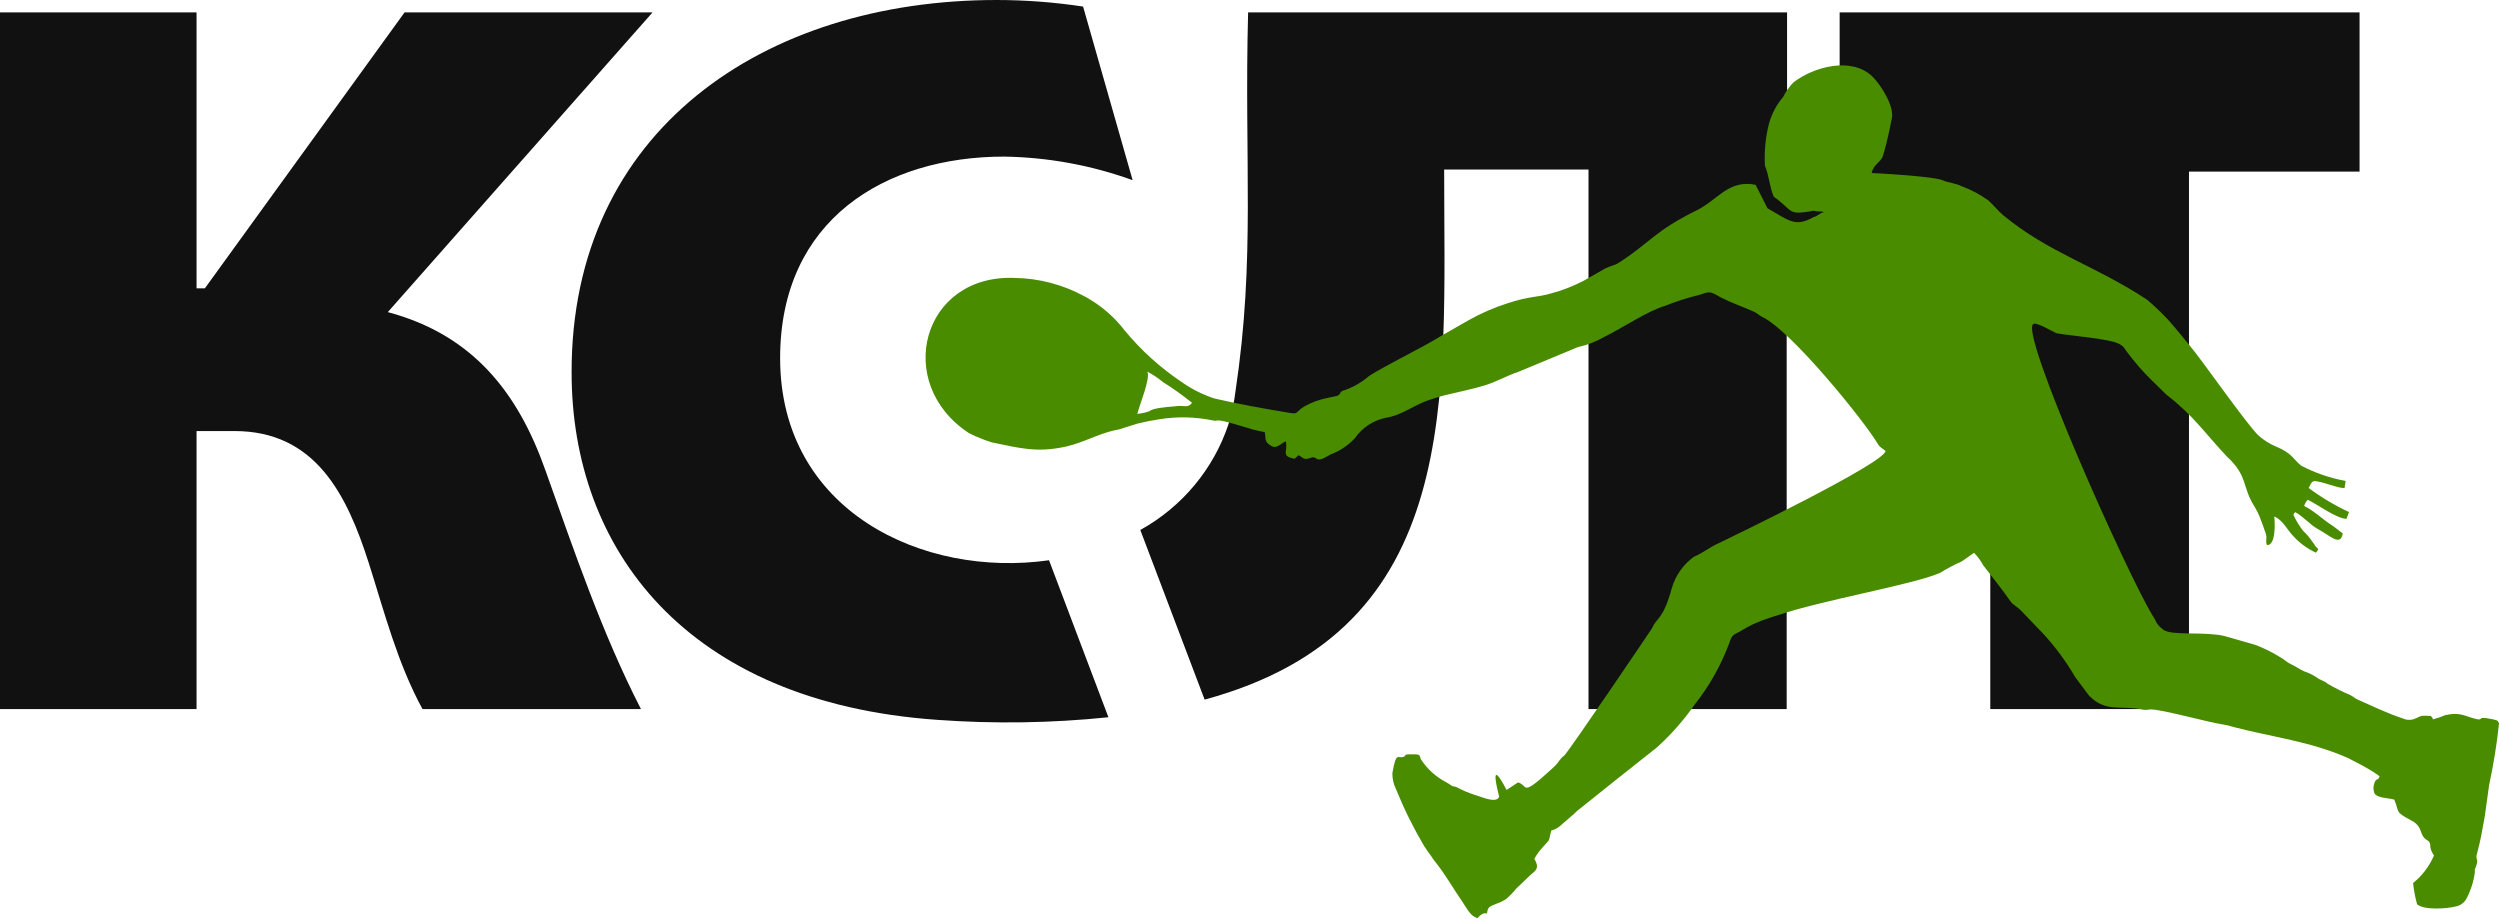
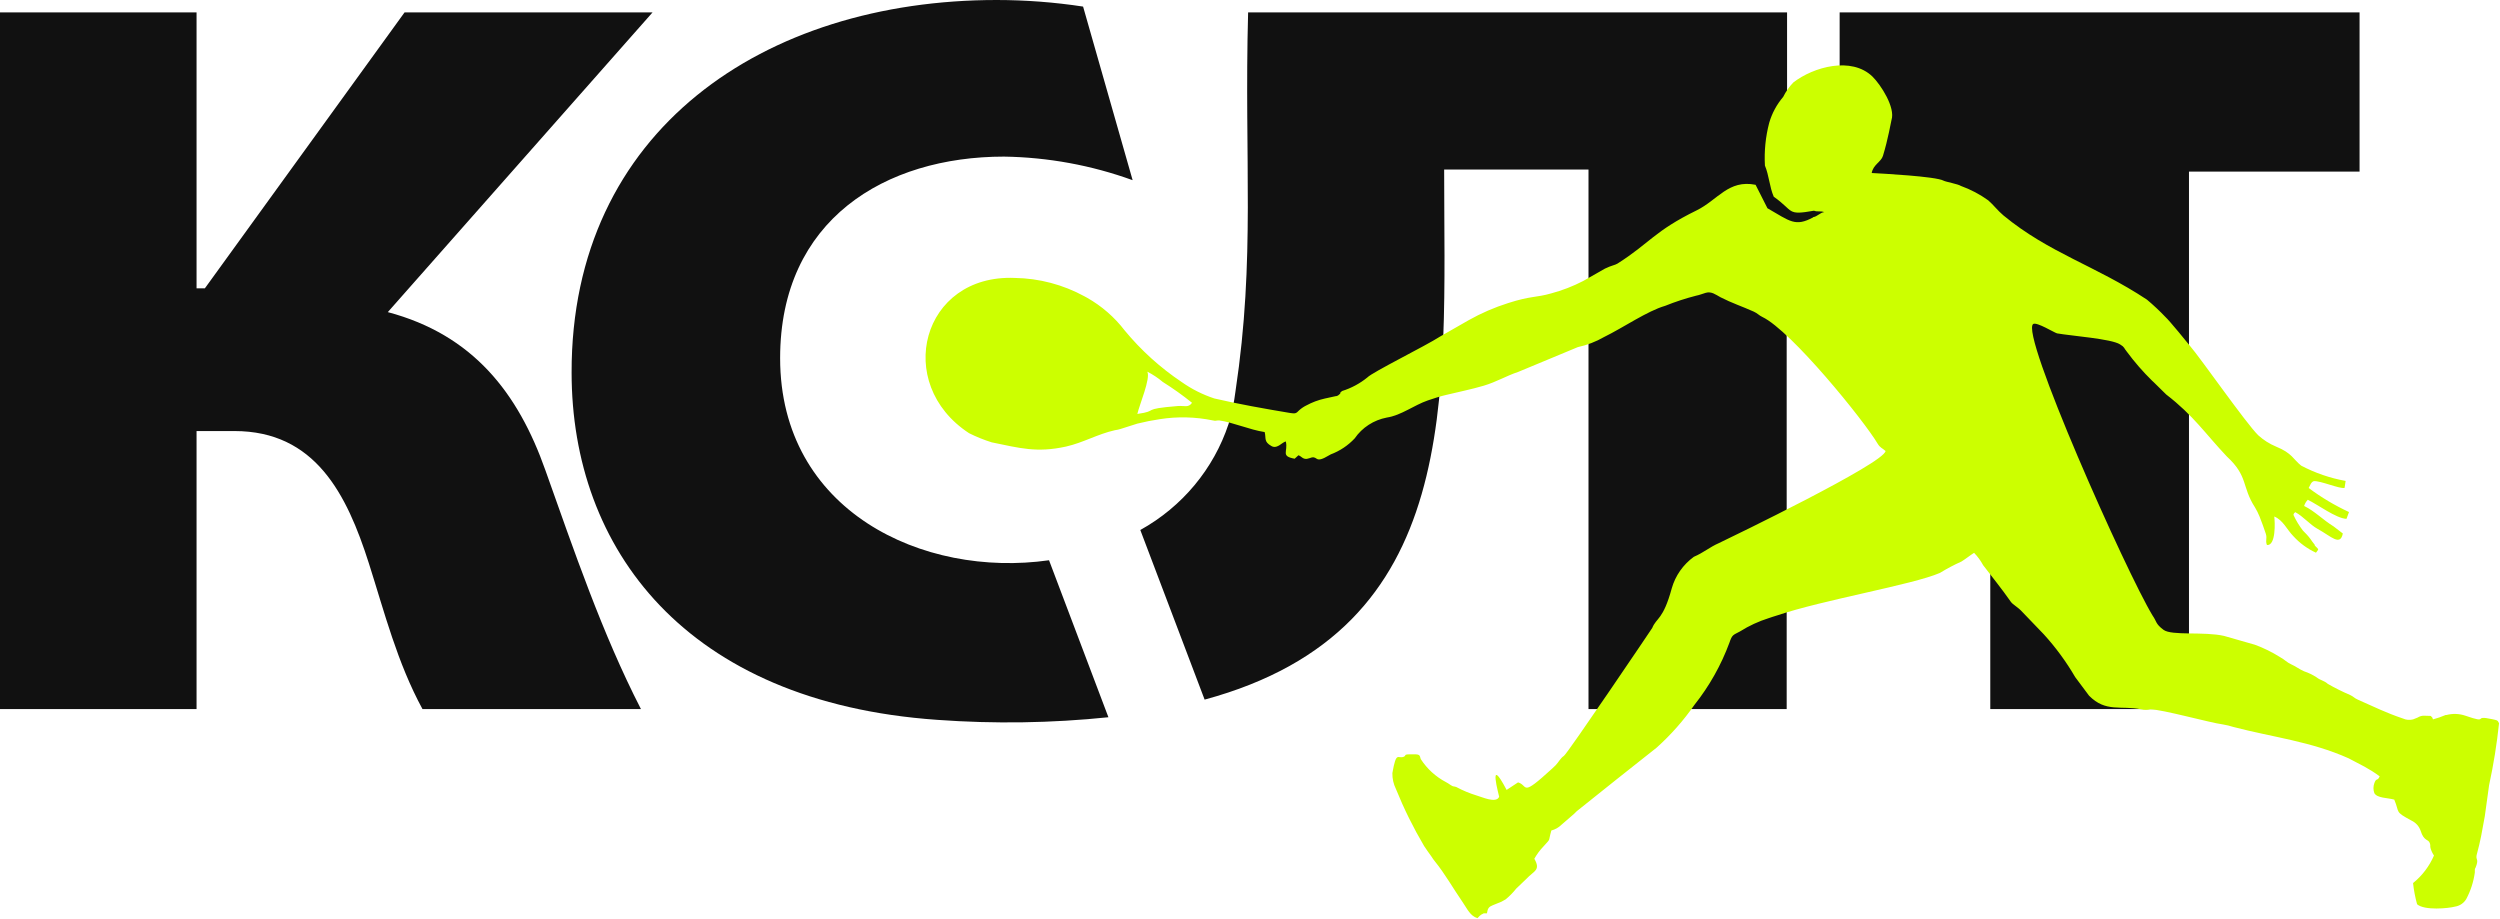
<svg xmlns="http://www.w3.org/2000/svg" width="98" height="36" viewBox="0 0 98 36" fill="none">
  <path fill-rule="evenodd" clip-rule="evenodd" d="M0 0.486V27.795H7.705V16.897H9.187C12.355 16.897 13.595 19.366 14.46 22.083C15.078 24.027 15.572 25.972 16.561 27.795H25.125C23.603 24.834 22.491 21.553 21.379 18.433C20.307 15.395 18.538 13.124 15.202 12.235L25.58 0.486H15.859L8.031 11.302H7.705V0.486H0ZM70.038 6.728H72.114V0.486H92.495V6.728H85.808V27.795H78.019V8.866L73.107 7.087V9.416H70.038V27.795H62.269V6.645H56.611C56.611 15.633 57.387 24.669 47.221 27.425L44.7 20.776C46.342 19.865 47.577 18.382 48.16 16.619C48.288 16.199 48.379 15.768 48.432 15.331C49.218 10.101 48.768 6.319 48.926 0.486H70.053V6.728H70.038ZM43.45 28.116C41.221 28.346 38.975 28.381 36.739 28.218C26.855 27.527 22.407 21.49 22.407 14.607C22.387 5.104 29.963 0 39.067 0C40.202 0.001 41.335 0.087 42.457 0.258L44.399 7.063C42.784 6.477 41.079 6.165 39.358 6.139C34.703 6.139 30.581 8.609 30.581 14.038C30.581 20.032 36.18 22.666 41.122 21.962L43.45 28.116Z" fill="#111111" />
-   <path fill-rule="evenodd" clip-rule="evenodd" d="M71.073 8.523C70.371 8.897 70.178 8.678 69.284 8.163L68.819 7.244C67.752 7.03 67.337 7.842 66.501 8.25C64.846 9.062 64.678 9.524 63.408 10.331C63.309 10.394 63.185 10.399 62.913 10.53L62.059 11.016C61.659 11.223 61.238 11.386 60.803 11.502C60.21 11.672 60.003 11.595 59.118 11.881C58.58 12.051 58.061 12.276 57.571 12.552L56.449 13.194C55.861 13.573 53.795 14.589 53.598 14.798C53.306 15.035 52.97 15.215 52.609 15.328C52.466 15.435 52.609 15.381 52.486 15.474C52.449 15.51 52.4 15.531 52.347 15.532L51.927 15.624C51.677 15.68 51.436 15.77 51.211 15.892C51.106 15.943 51.01 16.008 50.924 16.086C50.81 16.208 50.776 16.222 50.568 16.188C49.58 16.023 48.537 15.838 47.603 15.62C47.144 15.469 46.711 15.251 46.318 14.973C45.48 14.411 44.729 13.731 44.089 12.956C43.688 12.432 43.184 11.994 42.607 11.668L42.508 11.614C41.672 11.158 40.736 10.91 39.78 10.895C36.133 10.744 35.011 15.036 37.986 16.98C38.272 17.124 38.57 17.244 38.876 17.34C39.973 17.564 40.635 17.758 41.786 17.506C42.473 17.35 43.017 17.019 43.704 16.864C43.779 16.854 43.854 16.838 43.926 16.815L44.584 16.606C44.875 16.534 45.17 16.475 45.468 16.431C46.156 16.323 46.857 16.34 47.539 16.48C47.697 16.514 47.623 16.48 47.791 16.48C48.32 16.553 48.992 16.849 49.575 16.937C49.639 17.185 49.531 17.311 49.842 17.486C49.98 17.569 50.119 17.486 50.262 17.379L50.331 17.335C50.405 17.297 50.331 17.335 50.405 17.306C50.499 17.71 50.188 17.88 50.751 17.982L50.899 17.846C51.038 17.899 51.058 18.001 51.231 17.987C51.294 17.973 51.357 17.955 51.418 17.933C51.666 17.88 51.542 18.186 52.095 17.851L52.165 17.812C52.523 17.677 52.844 17.463 53.104 17.185C53.397 16.759 53.85 16.466 54.364 16.368C54.922 16.285 55.431 15.882 55.97 15.697C56.197 15.62 56.464 15.532 56.682 15.483C57.176 15.362 57.67 15.265 58.164 15.119C58.658 14.973 59.054 14.73 59.513 14.579L61.851 13.607C62.214 13.529 62.563 13.394 62.884 13.209C63.63 12.844 64.579 12.188 65.276 11.988C65.671 11.829 66.078 11.695 66.492 11.59C66.625 11.566 66.743 11.512 66.867 11.478C67.09 11.415 67.248 11.546 67.445 11.653C67.88 11.877 68.31 12.018 68.75 12.217C68.908 12.29 68.943 12.358 69.086 12.426C70.213 12.965 73.074 16.49 73.608 17.399C73.707 17.559 73.781 17.559 73.914 17.68C73.845 18.167 67.875 21.054 67.386 21.287C67.015 21.448 66.793 21.657 66.398 21.827C65.978 22.133 65.674 22.567 65.533 23.062C65.192 24.311 64.935 24.204 64.767 24.617C64.732 24.675 61.451 29.532 61.307 29.629C61.164 29.726 61.095 29.881 60.981 29.998L60.848 30.125C59.587 31.281 59.923 30.79 59.508 30.669L59.059 30.965C58.293 29.507 58.772 31.223 58.767 31.233C58.654 31.51 58.075 31.233 57.887 31.184C57.608 31.099 57.338 30.987 57.082 30.849C56.958 30.81 56.983 30.849 56.869 30.776C56.756 30.703 56.766 30.703 56.682 30.659C56.278 30.447 55.938 30.135 55.693 29.755C55.639 29.59 55.693 29.556 55.258 29.57C55.021 29.57 55.13 29.619 55.031 29.663C54.794 29.765 54.739 29.41 54.581 30.304C54.577 30.52 54.624 30.733 54.72 30.927C55.032 31.699 55.402 32.448 55.827 33.167C55.92 33.313 56.014 33.435 56.113 33.576C56.153 33.642 56.198 33.705 56.247 33.765C56.642 34.251 56.963 34.825 57.329 35.355L57.373 35.423C57.512 35.622 57.635 35.909 57.917 35.992C58.006 35.909 57.962 35.928 58.07 35.851L58.164 35.802C58.233 35.802 58.164 35.802 58.288 35.802C58.317 35.603 58.367 35.544 58.515 35.486L58.861 35.345C58.914 35.312 58.968 35.281 59.024 35.253C59.176 35.128 59.313 34.988 59.434 34.835L59.84 34.446C60.126 34.135 60.408 34.12 60.146 33.663C60.245 33.487 60.366 33.324 60.507 33.177C60.813 32.832 60.675 33.041 60.813 32.555C60.961 32.517 61.095 32.442 61.203 32.336L61.698 31.908L61.811 31.797C62.844 30.965 63.897 30.134 64.94 29.308C65.498 28.807 65.995 28.244 66.422 27.631C67.005 26.896 67.467 26.076 67.791 25.2C67.905 24.865 67.939 24.899 68.206 24.753C68.56 24.53 68.942 24.354 69.343 24.228C69.457 24.194 69.546 24.155 69.659 24.126C71.463 23.514 74.967 22.925 76.044 22.459C76.316 22.292 76.598 22.142 76.889 22.012C77.077 21.895 77.221 21.773 77.384 21.671C77.525 21.816 77.644 21.98 77.74 22.157C78.11 22.643 78.466 23.076 78.822 23.587C78.911 23.713 79.094 23.786 79.281 23.995L80.117 24.865C80.586 25.38 80.998 25.942 81.347 26.542L81.891 27.271C82.548 27.937 83.131 27.645 83.942 27.806C84.057 27.834 84.177 27.834 84.293 27.806C84.752 27.806 86.625 28.331 87.144 28.399C87.28 28.421 87.414 28.454 87.544 28.496C89.106 28.904 90.574 29.06 92.066 29.726L92.694 30.056C92.898 30.168 93.095 30.293 93.282 30.431C93.198 30.64 93.154 30.47 93.075 30.698C93.028 30.825 93.028 30.965 93.075 31.092C93.188 31.291 93.598 31.272 93.855 31.345C94.078 31.874 93.855 31.802 94.528 32.166C94.612 32.205 94.687 32.261 94.749 32.329C94.811 32.398 94.859 32.478 94.888 32.565C95.022 32.992 95.19 32.881 95.249 33.051C95.288 33.172 95.249 33.158 95.279 33.255C95.308 33.355 95.353 33.45 95.412 33.537C95.231 33.956 94.95 34.327 94.592 34.616C94.622 34.897 94.675 35.175 94.75 35.447C95.041 35.7 95.98 35.608 96.233 35.54C96.324 35.526 96.412 35.492 96.489 35.441C96.566 35.389 96.63 35.322 96.677 35.243C96.85 34.918 96.963 34.566 97.013 34.203C97.013 33.96 97.013 34.135 97.082 33.901C97.152 33.668 97.053 33.717 97.082 33.527C97.251 32.895 97.28 32.672 97.404 31.996L97.572 30.781C97.746 29.978 97.877 29.167 97.962 28.35C97.898 28.219 97.888 28.238 97.685 28.19C96.885 28.015 97.626 28.394 96.638 28.054C96.399 27.973 96.141 27.965 95.896 28.029H95.867C95.706 28.097 95.541 28.154 95.373 28.2C95.328 28.093 95.373 28.156 95.284 28.064C95.037 28.064 94.953 28.02 94.765 28.131L94.592 28.2C94.46 28.235 94.32 28.223 94.196 28.166C93.519 27.937 93.079 27.713 92.437 27.431C92.274 27.359 92.274 27.315 92.131 27.247C91.829 27.118 91.535 26.972 91.251 26.809C91.103 26.673 90.959 26.673 90.811 26.552C90.657 26.452 90.491 26.372 90.317 26.314C90.099 26.216 90.001 26.124 89.823 26.046C89.645 25.968 89.561 25.857 89.378 25.759C89.067 25.563 88.736 25.4 88.389 25.273L87.184 24.928C86.398 24.748 85.133 24.928 84.811 24.69C84.49 24.452 84.55 24.369 84.382 24.131C83.349 22.43 79.148 13.009 79.706 12.698C79.85 12.62 80.517 13.034 80.635 13.068C81.219 13.17 82.766 13.281 83.106 13.5C83.294 13.612 83.25 13.641 83.373 13.787C83.672 14.191 84.002 14.571 84.362 14.924L84.421 14.978L84.915 15.464C85.988 16.29 86.433 16.985 87.292 17.894C88.142 18.677 87.866 19.071 88.394 19.887C88.463 20.001 88.522 20.12 88.572 20.242C88.627 20.369 88.78 20.796 88.82 20.923C88.884 21.132 88.79 21.166 88.864 21.365C89.22 21.399 89.18 20.461 89.151 20.247C89.496 20.388 89.645 20.758 89.897 21.015C90.146 21.289 90.448 21.511 90.786 21.666L90.865 21.559C90.9 21.511 90.791 21.453 90.737 21.38V21.355L90.643 21.234C90.557 21.102 90.456 20.979 90.342 20.869L90.272 20.796C90.131 20.612 90.01 20.413 89.912 20.203C89.882 20.13 89.976 20.082 89.976 20.077C90.292 20.247 90.544 20.563 90.851 20.733C91.384 21.025 91.735 21.423 91.839 20.913L91.478 20.636C91.058 20.378 90.742 20.038 90.322 19.834C90.35 19.743 90.399 19.66 90.465 19.591C90.851 19.776 91.582 20.325 91.982 20.339L92.081 20.072C91.522 19.813 90.992 19.497 90.5 19.129C90.559 19.027 90.589 18.901 90.697 18.862C90.95 18.833 91.73 19.178 91.908 19.124L91.948 18.852C91.34 18.743 90.753 18.541 90.208 18.254C89.892 18.006 89.862 17.768 89.22 17.506C88.963 17.399 88.728 17.249 88.523 17.063C88.029 16.577 86.269 14.045 85.839 13.549C85.8 13.495 85.024 12.547 84.895 12.436C84.663 12.192 84.418 11.962 84.159 11.745C82.138 10.409 80.334 9.927 78.535 8.445C78.303 8.25 78.155 8.041 77.937 7.852C77.608 7.616 77.247 7.426 76.865 7.288C76.761 7.215 76.267 7.127 76.193 7.084C75.891 6.914 73.746 6.802 73.371 6.782C73.425 6.457 73.737 6.35 73.811 6.112C74.008 5.475 74.132 4.755 74.147 4.702C74.305 4.216 73.727 3.321 73.4 3.001C72.58 2.208 71.093 2.617 70.297 3.234C70.137 3.401 70.003 3.591 69.901 3.798C69.648 4.095 69.461 4.441 69.353 4.814C69.21 5.361 69.153 5.926 69.185 6.491C69.348 6.88 69.363 7.322 69.531 7.711C70.341 8.284 70.025 8.45 71.107 8.26C71.256 8.314 71.359 8.26 71.508 8.314C71.34 8.338 71.241 8.489 71.073 8.513V8.523ZM44.584 16.227C44.663 15.867 45.112 14.832 44.974 14.569C45.192 14.681 45.396 14.816 45.582 14.973C45.98 15.223 46.363 15.495 46.728 15.79C46.585 15.994 46.427 15.897 46.175 15.916C44.668 16.038 45.468 16.101 44.584 16.227Z" fill="#4A8C00" />
+   <path fill-rule="evenodd" clip-rule="evenodd" d="M71.073 8.523C70.371 8.897 70.178 8.678 69.284 8.163L68.819 7.244C67.752 7.03 67.337 7.842 66.501 8.25C64.846 9.062 64.678 9.524 63.408 10.331C63.309 10.394 63.185 10.399 62.913 10.53L62.059 11.016C61.659 11.223 61.238 11.386 60.803 11.502C60.21 11.672 60.003 11.595 59.118 11.881C58.58 12.051 58.061 12.276 57.571 12.552L56.449 13.194C55.861 13.573 53.795 14.589 53.598 14.798C53.306 15.035 52.97 15.215 52.609 15.328C52.466 15.435 52.609 15.381 52.486 15.474C52.449 15.51 52.4 15.531 52.347 15.532L51.927 15.624C51.677 15.68 51.436 15.77 51.211 15.892C51.106 15.943 51.01 16.008 50.924 16.086C50.81 16.208 50.776 16.222 50.568 16.188C49.58 16.023 48.537 15.838 47.603 15.62C47.144 15.469 46.711 15.251 46.318 14.973C45.48 14.411 44.729 13.731 44.089 12.956C43.688 12.432 43.184 11.994 42.607 11.668L42.508 11.614C41.672 11.158 40.736 10.91 39.78 10.895C36.133 10.744 35.011 15.036 37.986 16.98C38.272 17.124 38.57 17.244 38.876 17.34C39.973 17.564 40.635 17.758 41.786 17.506C42.473 17.35 43.017 17.019 43.704 16.864C43.779 16.854 43.854 16.838 43.926 16.815L44.584 16.606C44.875 16.534 45.17 16.475 45.468 16.431C46.156 16.323 46.857 16.34 47.539 16.48C47.697 16.514 47.623 16.48 47.791 16.48C48.32 16.553 48.992 16.849 49.575 16.937C49.639 17.185 49.531 17.311 49.842 17.486C49.98 17.569 50.119 17.486 50.262 17.379L50.331 17.335C50.405 17.297 50.331 17.335 50.405 17.306C50.499 17.71 50.188 17.88 50.751 17.982L50.899 17.846C51.038 17.899 51.058 18.001 51.231 17.987C51.294 17.973 51.357 17.955 51.418 17.933C51.666 17.88 51.542 18.186 52.095 17.851L52.165 17.812C52.523 17.677 52.844 17.463 53.104 17.185C53.397 16.759 53.85 16.466 54.364 16.368C54.922 16.285 55.431 15.882 55.97 15.697C56.197 15.62 56.464 15.532 56.682 15.483C57.176 15.362 57.67 15.265 58.164 15.119C58.658 14.973 59.054 14.73 59.513 14.579L61.851 13.607C62.214 13.529 62.563 13.394 62.884 13.209C63.63 12.844 64.579 12.188 65.276 11.988C65.671 11.829 66.078 11.695 66.492 11.59C66.625 11.566 66.743 11.512 66.867 11.478C67.09 11.415 67.248 11.546 67.445 11.653C67.88 11.877 68.31 12.018 68.75 12.217C68.908 12.29 68.943 12.358 69.086 12.426C70.213 12.965 73.074 16.49 73.608 17.399C73.707 17.559 73.781 17.559 73.914 17.68C73.845 18.167 67.875 21.054 67.386 21.287C67.015 21.448 66.793 21.657 66.398 21.827C65.978 22.133 65.674 22.567 65.533 23.062C65.192 24.311 64.935 24.204 64.767 24.617C64.732 24.675 61.451 29.532 61.307 29.629C61.164 29.726 61.095 29.881 60.981 29.998L60.848 30.125C59.587 31.281 59.923 30.79 59.508 30.669L59.059 30.965C58.293 29.507 58.772 31.223 58.767 31.233C58.654 31.51 58.075 31.233 57.887 31.184C57.608 31.099 57.338 30.987 57.082 30.849C56.958 30.81 56.983 30.849 56.869 30.776C56.756 30.703 56.766 30.703 56.682 30.659C56.278 30.447 55.938 30.135 55.693 29.755C55.639 29.59 55.693 29.556 55.258 29.57C55.021 29.57 55.13 29.619 55.031 29.663C54.794 29.765 54.739 29.41 54.581 30.304C54.577 30.52 54.624 30.733 54.72 30.927C55.032 31.699 55.402 32.448 55.827 33.167C55.92 33.313 56.014 33.435 56.113 33.576C56.153 33.642 56.198 33.705 56.247 33.765C56.642 34.251 56.963 34.825 57.329 35.355L57.373 35.423C57.512 35.622 57.635 35.909 57.917 35.992C58.006 35.909 57.962 35.928 58.07 35.851L58.164 35.802C58.233 35.802 58.164 35.802 58.288 35.802C58.317 35.603 58.367 35.544 58.515 35.486L58.861 35.345C58.914 35.312 58.968 35.281 59.024 35.253C59.176 35.128 59.313 34.988 59.434 34.835L59.84 34.446C60.126 34.135 60.408 34.12 60.146 33.663C60.245 33.487 60.366 33.324 60.507 33.177C60.813 32.832 60.675 33.041 60.813 32.555C60.961 32.517 61.095 32.442 61.203 32.336L61.698 31.908L61.811 31.797C62.844 30.965 63.897 30.134 64.94 29.308C65.498 28.807 65.995 28.244 66.422 27.631C67.005 26.896 67.467 26.076 67.791 25.2C67.905 24.865 67.939 24.899 68.206 24.753C68.56 24.53 68.942 24.354 69.343 24.228C69.457 24.194 69.546 24.155 69.659 24.126C71.463 23.514 74.967 22.925 76.044 22.459C76.316 22.292 76.598 22.142 76.889 22.012C77.077 21.895 77.221 21.773 77.384 21.671C77.525 21.816 77.644 21.98 77.74 22.157C78.11 22.643 78.466 23.076 78.822 23.587C78.911 23.713 79.094 23.786 79.281 23.995L80.117 24.865C80.586 25.38 80.998 25.942 81.347 26.542L81.891 27.271C82.548 27.937 83.131 27.645 83.942 27.806C84.057 27.834 84.177 27.834 84.293 27.806C84.752 27.806 86.625 28.331 87.144 28.399C87.28 28.421 87.414 28.454 87.544 28.496C89.106 28.904 90.574 29.06 92.066 29.726L92.694 30.056C92.898 30.168 93.095 30.293 93.282 30.431C93.198 30.64 93.154 30.47 93.075 30.698C93.028 30.825 93.028 30.965 93.075 31.092C93.188 31.291 93.598 31.272 93.855 31.345C94.078 31.874 93.855 31.802 94.528 32.166C94.612 32.205 94.687 32.261 94.749 32.329C94.811 32.398 94.859 32.478 94.888 32.565C95.022 32.992 95.19 32.881 95.249 33.051C95.288 33.172 95.249 33.158 95.279 33.255C95.308 33.355 95.353 33.45 95.412 33.537C95.231 33.956 94.95 34.327 94.592 34.616C94.622 34.897 94.675 35.175 94.75 35.447C95.041 35.7 95.98 35.608 96.233 35.54C96.324 35.526 96.412 35.492 96.489 35.441C96.566 35.389 96.63 35.322 96.677 35.243C96.85 34.918 96.963 34.566 97.013 34.203C97.013 33.96 97.013 34.135 97.082 33.901C97.152 33.668 97.053 33.717 97.082 33.527C97.251 32.895 97.28 32.672 97.404 31.996L97.572 30.781C97.746 29.978 97.877 29.167 97.962 28.35C97.898 28.219 97.888 28.238 97.685 28.19C96.885 28.015 97.626 28.394 96.638 28.054C96.399 27.973 96.141 27.965 95.896 28.029H95.867C95.706 28.097 95.541 28.154 95.373 28.2C95.328 28.093 95.373 28.156 95.284 28.064C95.037 28.064 94.953 28.02 94.765 28.131L94.592 28.2C94.46 28.235 94.32 28.223 94.196 28.166C93.519 27.937 93.079 27.713 92.437 27.431C92.274 27.359 92.274 27.315 92.131 27.247C91.829 27.118 91.535 26.972 91.251 26.809C91.103 26.673 90.959 26.673 90.811 26.552C90.657 26.452 90.491 26.372 90.317 26.314C90.099 26.216 90.001 26.124 89.823 26.046C89.645 25.968 89.561 25.857 89.378 25.759C89.067 25.563 88.736 25.4 88.389 25.273L87.184 24.928C86.398 24.748 85.133 24.928 84.811 24.69C84.49 24.452 84.55 24.369 84.382 24.131C83.349 22.43 79.148 13.009 79.706 12.698C79.85 12.62 80.517 13.034 80.635 13.068C81.219 13.17 82.766 13.281 83.106 13.5C83.294 13.612 83.25 13.641 83.373 13.787C83.672 14.191 84.002 14.571 84.362 14.924L84.421 14.978L84.915 15.464C85.988 16.29 86.433 16.985 87.292 17.894C88.142 18.677 87.866 19.071 88.394 19.887C88.463 20.001 88.522 20.12 88.572 20.242C88.627 20.369 88.78 20.796 88.82 20.923C88.884 21.132 88.79 21.166 88.864 21.365C89.22 21.399 89.18 20.461 89.151 20.247C89.496 20.388 89.645 20.758 89.897 21.015C90.146 21.289 90.448 21.511 90.786 21.666L90.865 21.559C90.9 21.511 90.791 21.453 90.737 21.38V21.355L90.643 21.234C90.557 21.102 90.456 20.979 90.342 20.869L90.272 20.796C90.131 20.612 90.01 20.413 89.912 20.203C89.882 20.13 89.976 20.082 89.976 20.077C90.292 20.247 90.544 20.563 90.851 20.733C91.384 21.025 91.735 21.423 91.839 20.913L91.478 20.636C91.058 20.378 90.742 20.038 90.322 19.834C90.35 19.743 90.399 19.66 90.465 19.591C90.851 19.776 91.582 20.325 91.982 20.339L92.081 20.072C91.522 19.813 90.992 19.497 90.5 19.129C90.559 19.027 90.589 18.901 90.697 18.862C90.95 18.833 91.73 19.178 91.908 19.124L91.948 18.852C91.34 18.743 90.753 18.541 90.208 18.254C89.892 18.006 89.862 17.768 89.22 17.506C88.963 17.399 88.728 17.249 88.523 17.063C88.029 16.577 86.269 14.045 85.839 13.549C85.8 13.495 85.024 12.547 84.895 12.436C84.663 12.192 84.418 11.962 84.159 11.745C82.138 10.409 80.334 9.927 78.535 8.445C78.303 8.25 78.155 8.041 77.937 7.852C77.608 7.616 77.247 7.426 76.865 7.288C76.761 7.215 76.267 7.127 76.193 7.084C75.891 6.914 73.746 6.802 73.371 6.782C73.425 6.457 73.737 6.35 73.811 6.112C74.008 5.475 74.132 4.755 74.147 4.702C74.305 4.216 73.727 3.321 73.4 3.001C72.58 2.208 71.093 2.617 70.297 3.234C70.137 3.401 70.003 3.591 69.901 3.798C69.648 4.095 69.461 4.441 69.353 4.814C69.21 5.361 69.153 5.926 69.185 6.491C69.348 6.88 69.363 7.322 69.531 7.711C70.341 8.284 70.025 8.45 71.107 8.26C71.256 8.314 71.359 8.26 71.508 8.314C71.34 8.338 71.241 8.489 71.073 8.513V8.523ZM44.584 16.227C44.663 15.867 45.112 14.832 44.974 14.569C45.192 14.681 45.396 14.816 45.582 14.973C45.98 15.223 46.363 15.495 46.728 15.79C46.585 15.994 46.427 15.897 46.175 15.916C44.668 16.038 45.468 16.101 44.584 16.227Z" fill="#CCFF00" />
</svg>
